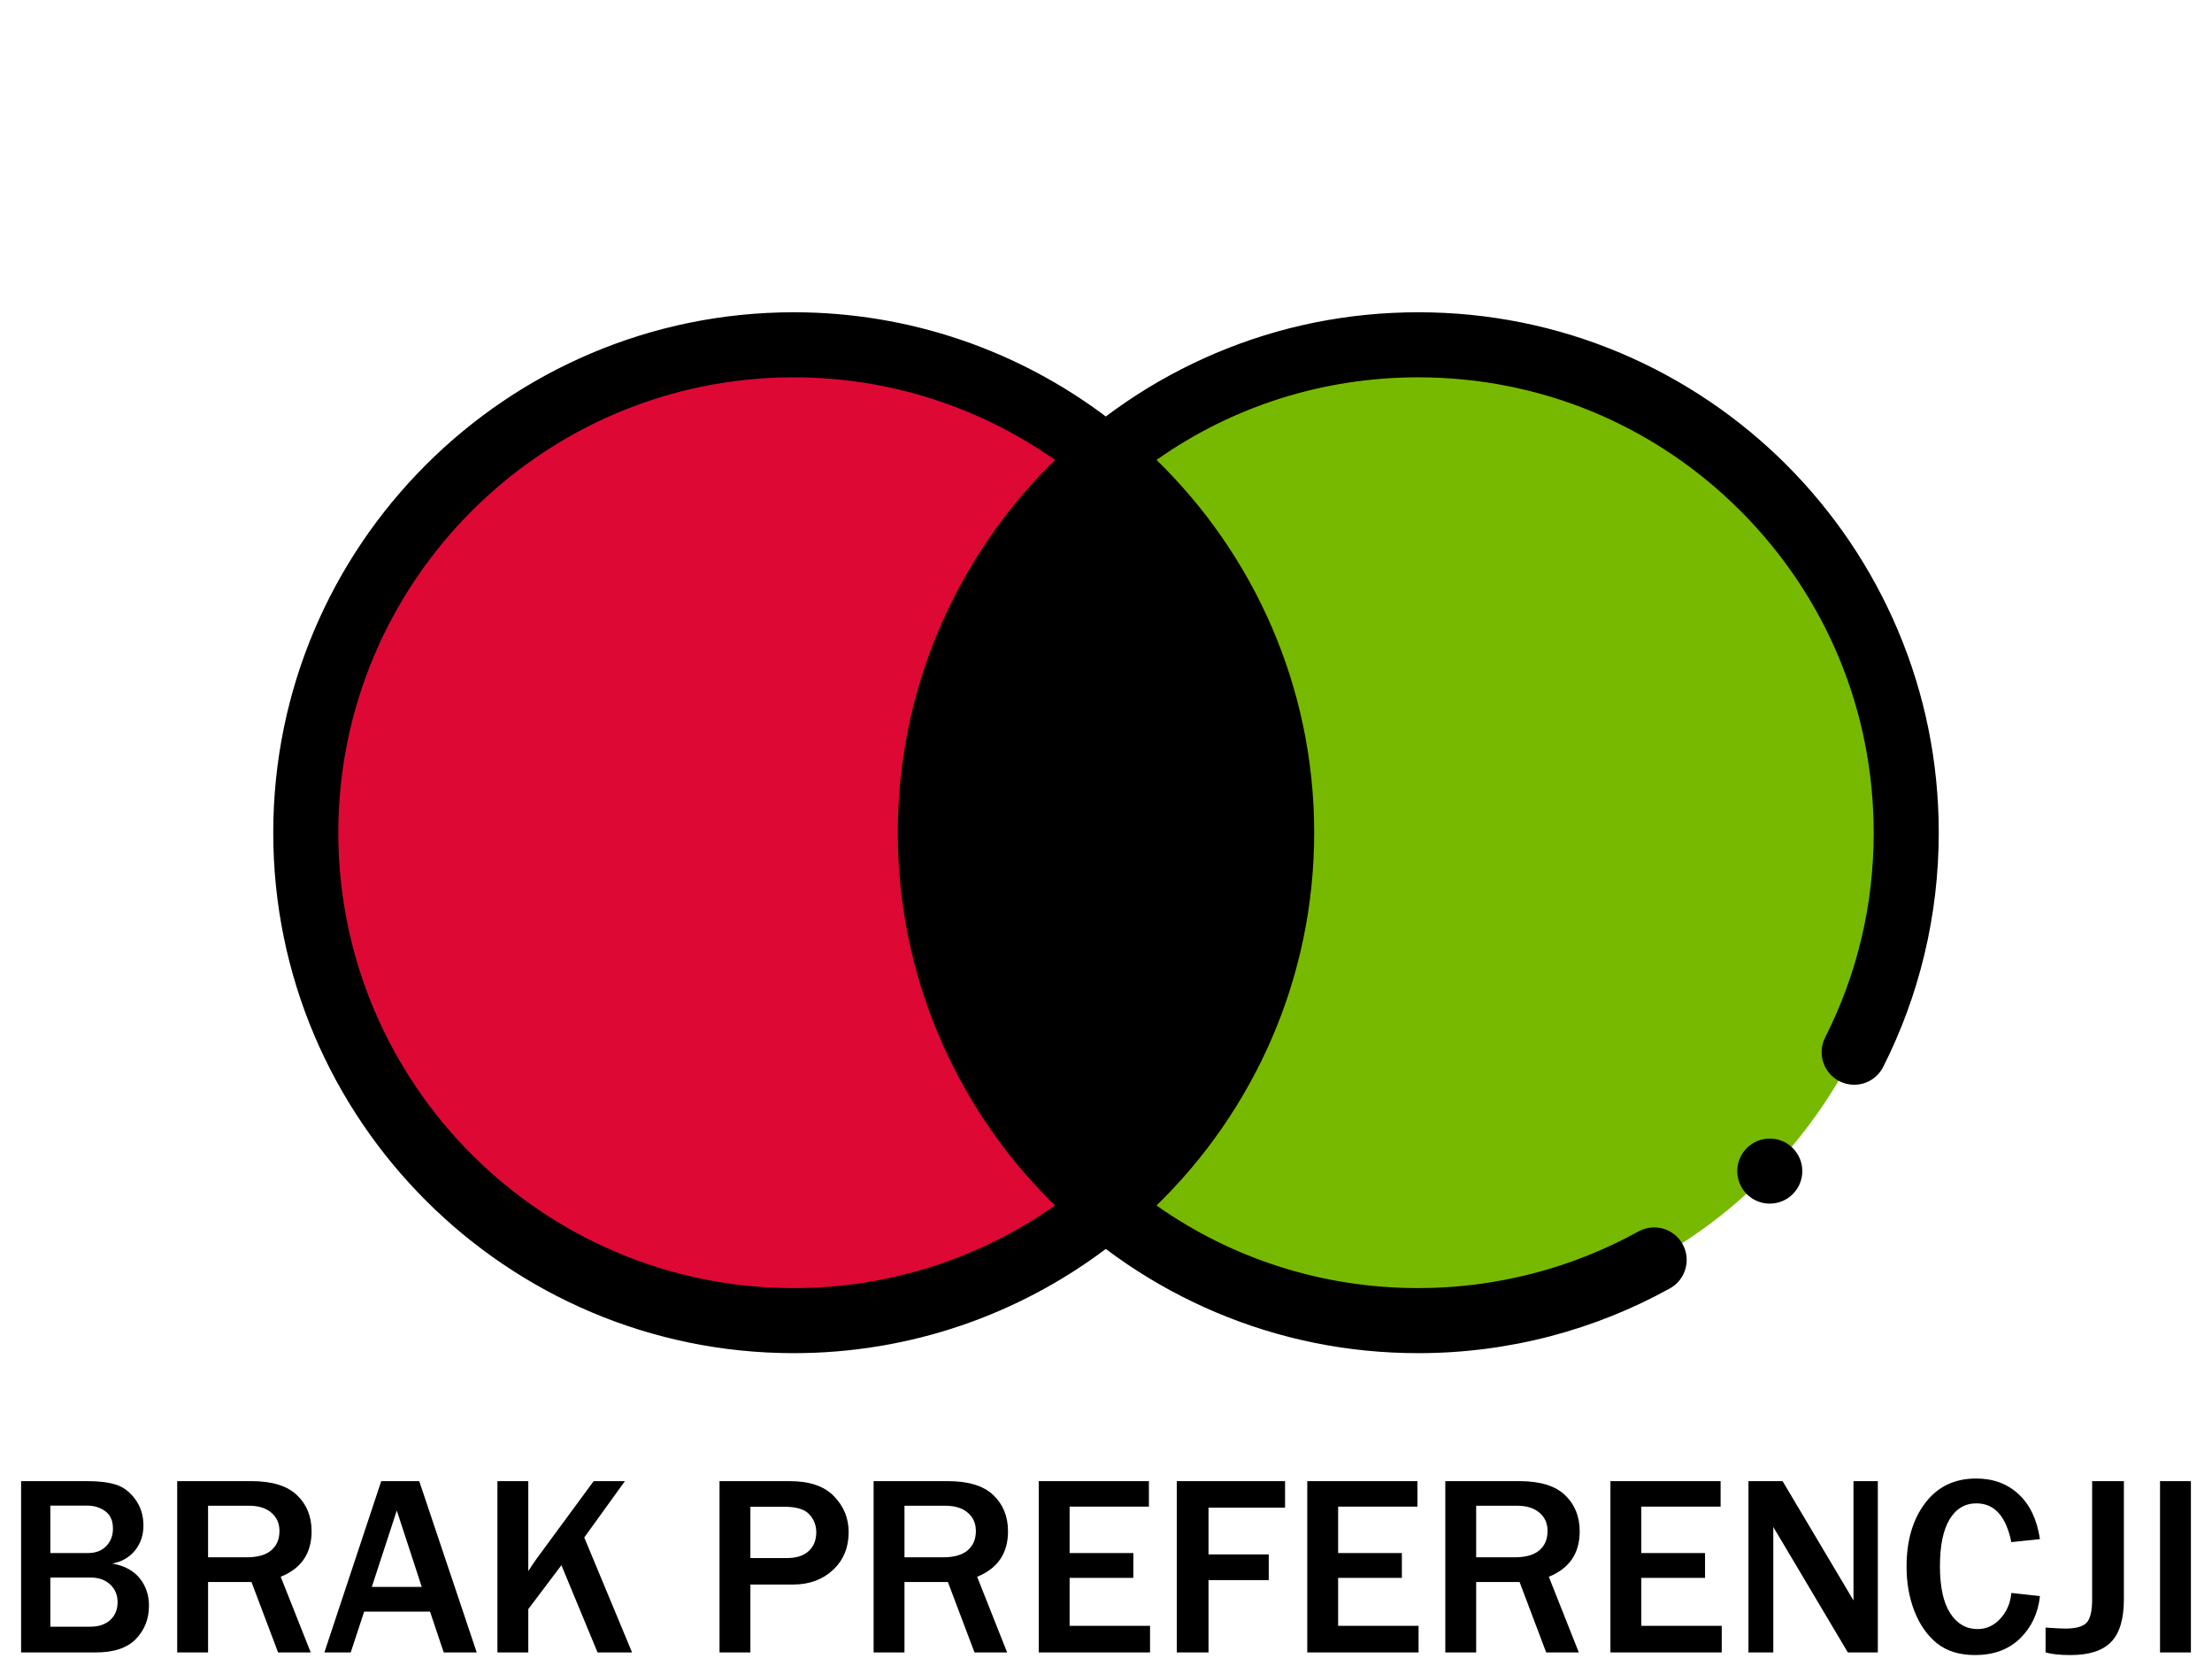
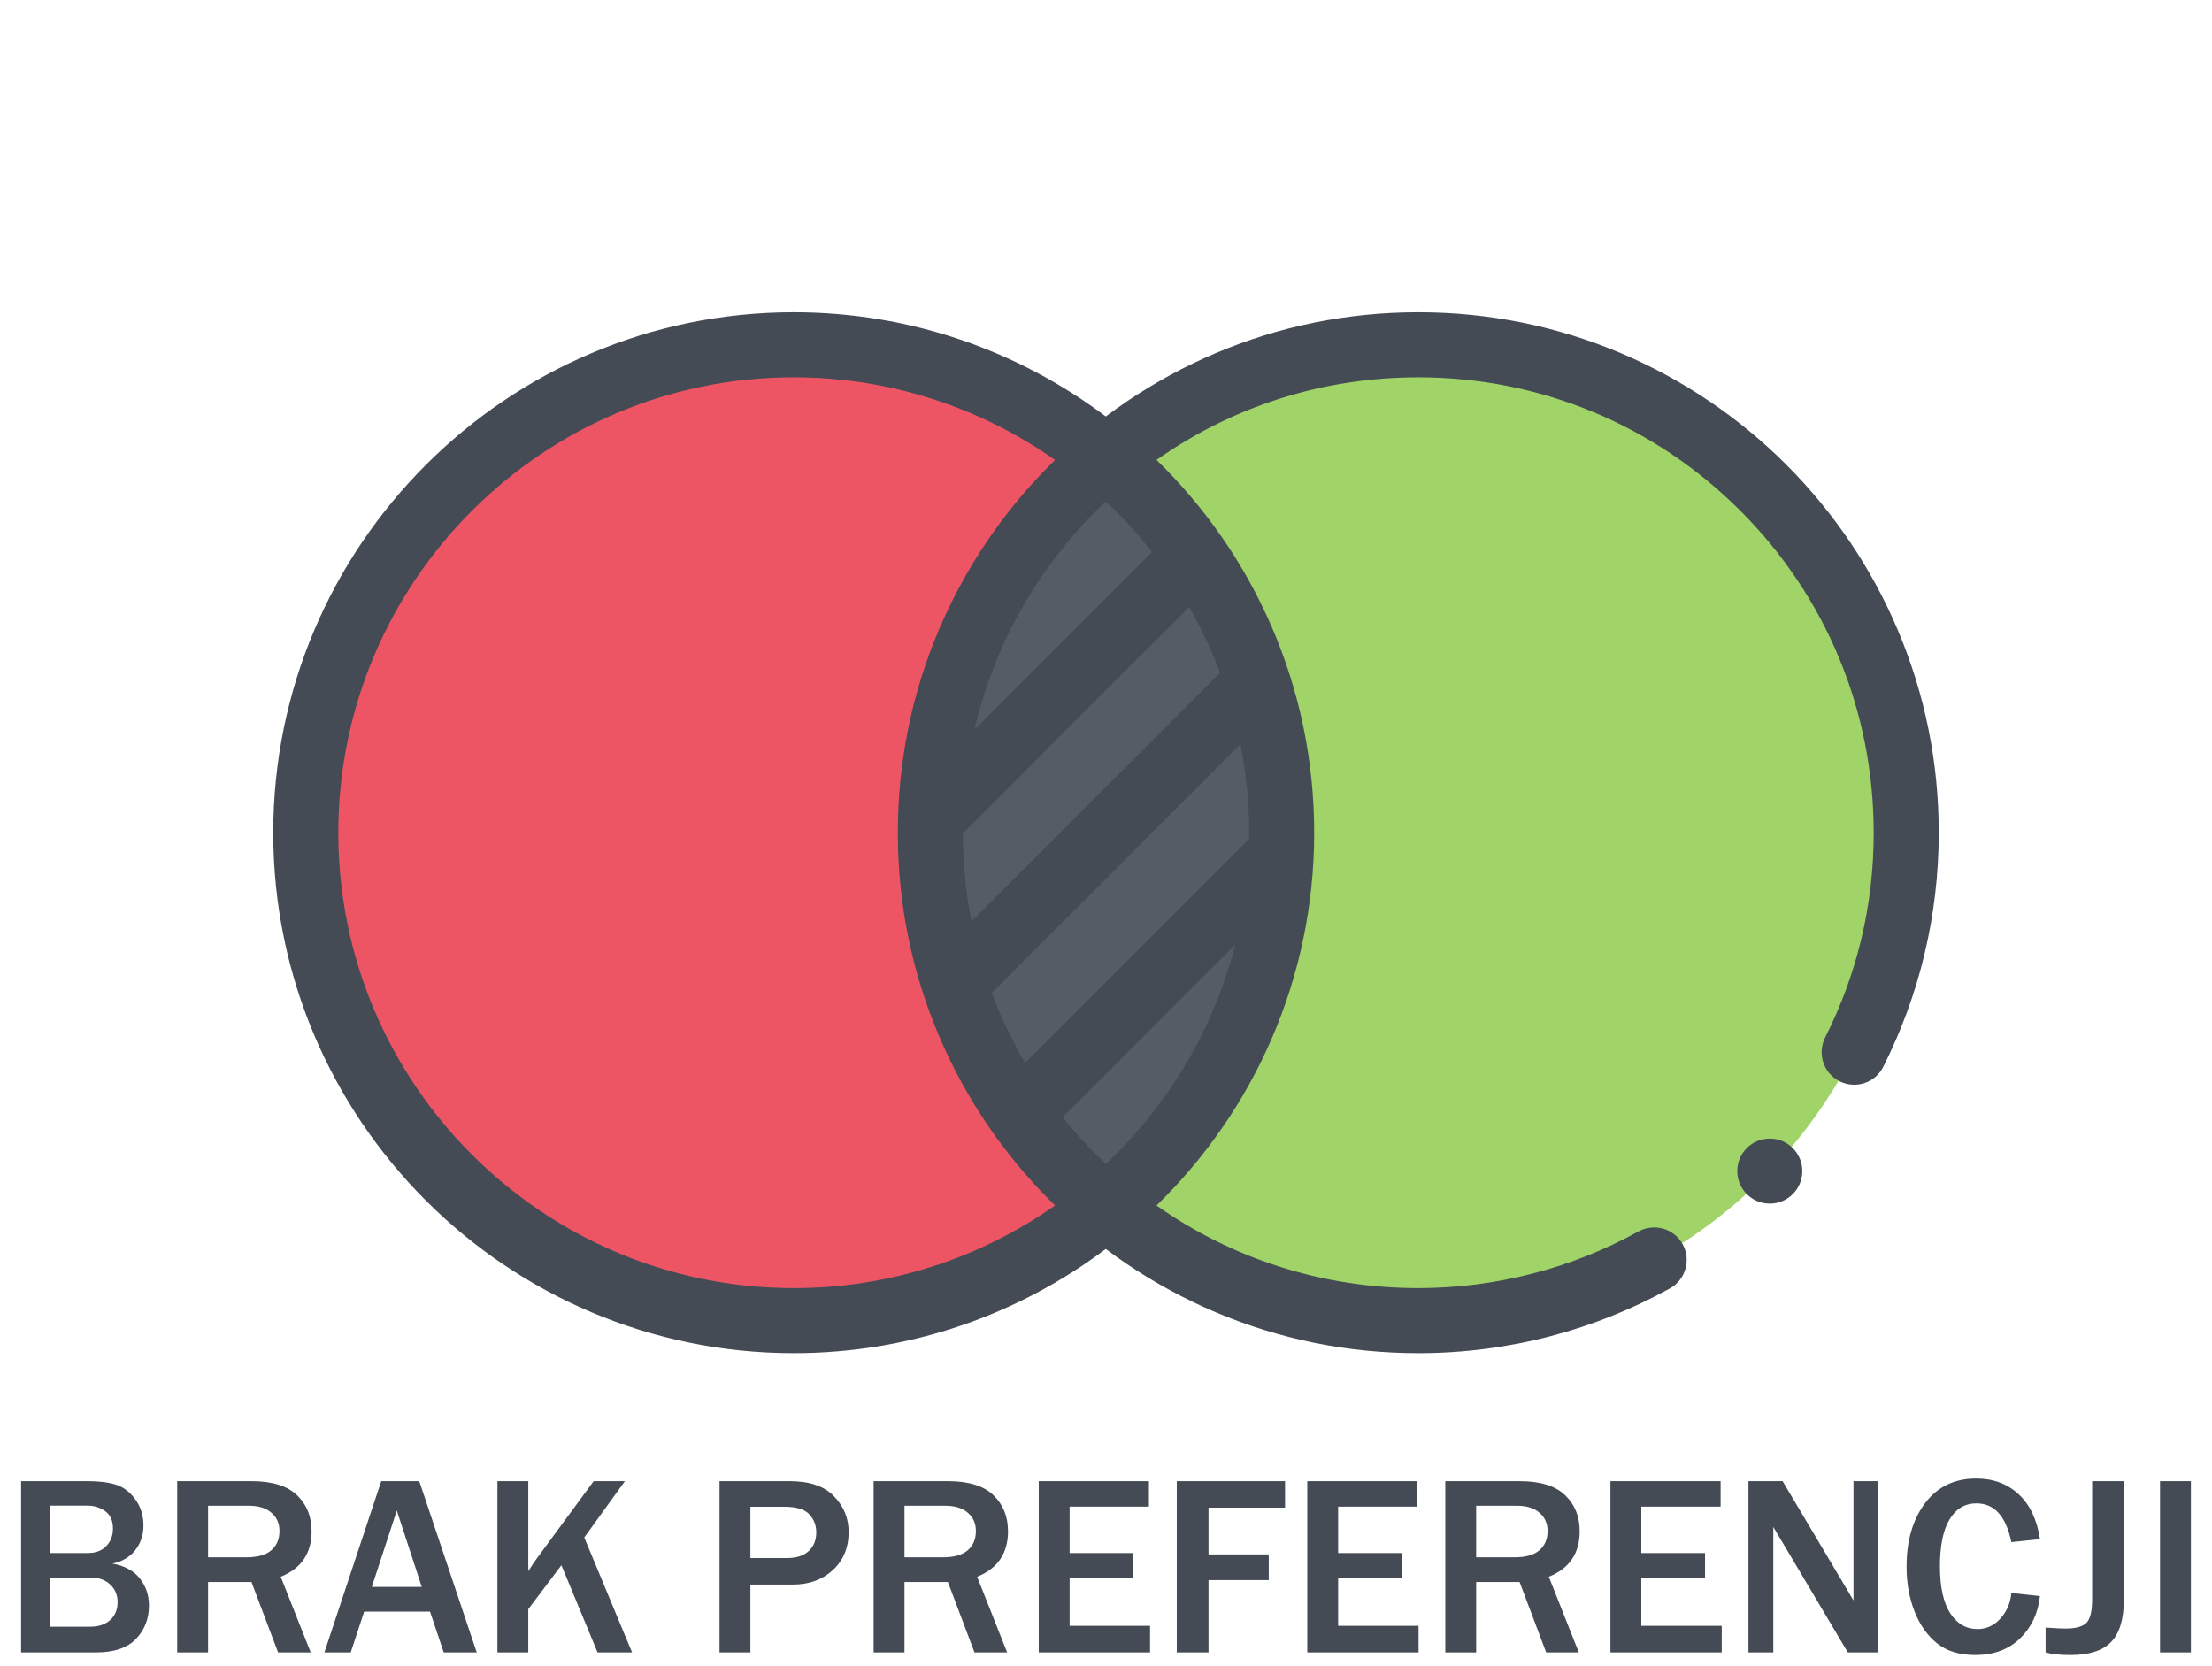
<svg xmlns="http://www.w3.org/2000/svg" width="680" height="512" viewBox="0 0 680 512" fill="none">
-   <path d="M244 406C326.843 406 394 338.843 394 256C394 173.157 326.843 106 244 106C161.157 106 94 173.157 94 256C94 338.843 161.157 406 244 406Z" fill="#DE0835" />
-   <path d="M436 406C518.843 406 586 338.843 586 256C586 173.157 518.843 106 436 106C353.157 106 286 173.157 286 256C286 338.843 353.157 406 436 406Z" fill="#77B900" />
-   <path d="M340 371.25C369.823 371.25 394 319.651 394 256C394 192.349 369.823 140.75 340 140.75C310.177 140.75 286 192.349 286 256C286 319.651 310.177 371.25 340 371.25Z" fill="black" />
-   <path d="M544.058 370.029C549.581 370.029 554.058 365.552 554.058 360.029C554.058 354.506 549.581 350.029 544.058 350.029C538.535 350.029 534.058 354.506 534.058 360.029C534.058 365.552 538.535 370.029 544.058 370.029Z" fill="black" />
-   <path d="M583.42 193.72C579.41 184.241 574.45 175.1 568.67 166.54C562.95 158.069 556.37 150.1 549.14 142.859C541.9 135.62 533.93 129.049 525.46 123.33C516.9 117.55 507.76 112.59 498.28 108.569C478.55 100.229 457.6 96 436 96C414.4 96 393.44 100.229 373.72 108.569C364.24 112.59 355.1 117.549 346.54 123.33C344.304 124.84 342.106 126.413 339.944 128.038C313.194 107.931 279.965 96 244 96C155.776 96 84 167.775 84 256C84 344.225 155.776 416 244 416C279.965 416 313.194 404.069 339.944 383.962C342.106 385.587 344.304 387.16 346.54 388.67C355.1 394.45 364.24 399.41 373.72 403.42C393.44 411.77 414.4 416 436 416L436.02 415.95V416C449.76 416 463.41 414.25 476.6 410.8C489.4 407.45 501.77 402.5 513.36 396.09C518.18 393.42 519.93 387.319 517.27 382.5C515.5 379.31 512.15 377.34 508.51 377.34C506.83 377.34 505.16 377.77 503.68 378.58C503.68 378.58 503.68 378.59 503.67 378.59C483.09 389.979 459.69 396 436 396C406.79 396 378.936 387.103 355.53 370.602C385.408 341.517 404 300.892 404 256C404 211.107 385.407 170.481 355.527 141.396C378.934 124.891 406.789 116 436 116C473.38 116 508.54 130.56 534.99 157C561.43 183.46 575.99 218.62 576 256C576 278.16 570.98 299.34 561.07 318.97C559.87 321.36 559.67 324.07 560.5 326.61C561.34 329.14 563.11 331.201 565.5 332.411C566.91 333.121 568.42 333.48 569.99 333.48C573.79 333.48 577.22 331.371 578.93 327.98C584.45 317.05 588.7 305.48 591.56 293.57C594.51 281.33 596 268.689 596 256C596 234.399 591.77 213.439 583.42 193.72ZM339.946 154.147C345.063 158.97 349.816 164.174 354.164 169.711L299.6 224.275C305.43 199.007 318.216 175.806 337 157C337.969 156.031 338.954 155.083 339.946 154.147ZM375.069 206.805L298.637 283.237C296.904 274.41 296.012 265.351 296.001 256.158L365.55 186.609C369.237 193.04 372.426 199.79 375.069 206.805ZM384 256C384 256.635 383.983 257.267 383.975 257.899L315.136 326.739C311.104 319.874 307.68 312.696 304.892 305.268L381.34 228.82C383.078 237.616 384 246.702 384 256ZM244 396C166.804 396 104 333.196 104 256C104 178.804 166.804 116 244 116C273.872 116 301.585 125.41 324.341 141.413C323.847 141.895 323.347 142.371 322.86 142.859C315.62 150.099 309.05 158.069 303.33 166.54C297.55 175.1 292.59 184.24 288.58 193.72C280.23 213.439 276 234.399 276 256C276 277.6 280.23 298.56 288.58 318.279C292.59 327.759 297.55 336.899 303.33 345.46C309.05 353.93 315.62 361.899 322.86 369.14C323.348 369.628 323.847 370.105 324.342 370.587C301.585 386.59 273.872 396 244 396ZM339.947 357.853C338.954 356.916 337.97 355.969 337 355C333.327 351.323 329.892 347.472 326.684 343.476L379.695 290.465C373.044 316.63 359.013 339.881 339.947 357.853Z" fill="black" />
-   <path d="M6.487 508V455.346H27.009C30.48 455.346 33.361 455.706 35.649 456.426C37.938 457.146 39.918 458.651 41.59 460.939C43.261 463.228 44.097 465.916 44.097 469.001C44.097 471.907 43.248 474.44 41.551 476.601C39.854 478.735 37.514 480.098 34.531 480.689C38.234 481.332 41.037 482.837 42.94 485.203C44.843 487.569 45.794 490.372 45.794 493.612C45.794 497.675 44.457 501.095 41.783 503.873C39.134 506.624 35.045 508 29.516 508H6.487ZM15.475 477.449H27.047C29.413 477.449 31.278 476.742 32.641 475.328C34.029 473.913 34.724 472.113 34.724 469.927C34.724 467.51 33.939 465.736 32.371 464.604C30.802 463.447 28.963 462.868 26.855 462.868H15.475V477.449ZM15.475 500.092H27.742C30.339 500.092 32.383 499.411 33.875 498.048C35.392 496.685 36.151 494.846 36.151 492.532C36.151 490.32 35.379 488.507 33.836 487.093C32.319 485.678 30.3 484.971 27.78 484.971H15.475V500.092ZM95.517 508H85.487L77.31 486.36H63.963V508H54.474V455.346H77.31C83.662 455.346 88.329 456.786 91.312 459.667C94.295 462.521 95.787 466.224 95.787 470.776C95.787 477.539 92.624 482.194 86.297 484.74L95.517 508ZM63.963 478.761H75.767C79.187 478.761 81.733 478.041 83.404 476.601C85.076 475.16 85.912 473.18 85.912 470.66C85.912 468.346 85.089 466.481 83.443 465.067C81.797 463.627 79.495 462.907 76.538 462.907H63.963V478.761ZM146.55 508H136.405L132.201 495.463H111.949L107.822 508H99.721L117.195 455.346H128.883L146.55 508ZM129.655 487.864L121.979 464.373L114.302 487.864H129.655ZM194.305 508H183.697L172.588 481.191L162.404 494.692V508H152.915V455.346H162.404V483.004C163.613 481.127 164.487 479.828 165.027 479.108L182.501 455.346H192.106L179.608 472.666L194.305 508ZM230.681 508H221.191V455.346H242.754C248.901 455.346 253.452 456.902 256.41 460.014C259.393 463.1 260.884 466.751 260.884 470.969C260.884 475.778 259.277 479.674 256.062 482.657C252.848 485.64 248.772 487.131 243.834 487.131H230.681V508ZM230.681 478.992H241.906C244.837 478.992 247.075 478.272 248.618 476.832C250.161 475.392 250.932 473.476 250.932 471.084C250.932 468.924 250.212 467.073 248.772 465.53C247.358 463.987 244.786 463.215 241.057 463.215H230.681V478.992ZM309.604 508H299.574L291.396 486.36H278.05V508H268.561V455.346H291.396C297.748 455.346 302.416 456.786 305.399 459.667C308.382 462.521 309.874 466.224 309.874 470.776C309.874 477.539 306.71 482.194 300.384 484.74L309.604 508ZM278.05 478.761H289.854C293.274 478.761 295.82 478.041 297.491 476.601C299.163 475.16 299.999 473.18 299.999 470.66C299.999 468.346 299.176 466.481 297.53 465.067C295.884 463.627 293.582 462.907 290.625 462.907H278.05V478.761ZM353.54 508H319.324V455.346H353.192V463.177H328.813V477.449H348.409V485.087H328.813V499.822H353.54V508ZM371.515 508H361.756V455.346H395.045V463.485H371.515V477.874H390.031V485.781H371.515V508ZM436.088 508H401.873V455.346H435.741V463.177H411.362V477.449H430.958V485.087H411.362V499.822H436.088V508ZM485.348 508H475.318L467.141 486.36H453.794V508H444.305V455.346H467.141C473.493 455.346 478.16 456.786 481.143 459.667C484.126 462.521 485.618 466.224 485.618 470.776C485.618 477.539 482.455 482.194 476.128 484.74L485.348 508ZM453.794 478.761H465.598C469.018 478.761 471.564 478.041 473.235 476.601C474.907 475.16 475.743 473.18 475.743 470.66C475.743 468.346 474.92 466.481 473.274 465.067C471.628 463.627 469.326 462.907 466.369 462.907H453.794V478.761ZM529.284 508H495.068V455.346H528.937V463.177H504.558V477.449H524.153V485.087H504.558V499.822H529.284V508ZM577.27 508H568.051L548.069 474.363C547.761 473.849 547.259 473.013 546.565 471.856C546.256 471.342 545.781 470.532 545.138 469.426V508H537.5V455.346H547.992L566.431 486.36C566.585 486.617 567.704 488.507 569.787 492.03V455.346H577.27V508ZM618.313 489.716L627.108 490.68C626.542 495.952 624.498 500.298 620.975 503.718C617.477 507.113 612.874 508.81 607.165 508.81C602.356 508.81 598.447 507.601 595.438 505.184C592.455 502.767 590.154 499.488 588.534 495.348C586.914 491.207 586.104 486.643 586.104 481.654C586.104 473.63 588.007 467.111 591.812 462.097C595.618 457.056 600.852 454.536 607.512 454.536C612.733 454.536 617.079 456.143 620.55 459.358C624.022 462.572 626.208 467.176 627.108 473.167L618.313 474.093C616.693 466.147 613.118 462.174 607.589 462.174C604.041 462.174 601.276 463.833 599.296 467.15C597.341 470.442 596.364 475.225 596.364 481.5C596.364 487.877 597.419 492.699 599.527 495.965C601.636 499.205 604.426 500.825 607.898 500.825C610.675 500.825 613.041 499.732 614.996 497.546C616.95 495.361 618.056 492.75 618.313 489.716ZM652.914 455.346V491.683C652.914 497.726 651.603 502.098 648.979 504.798C646.382 507.473 642.229 508.81 636.52 508.81C633.228 508.81 630.67 508.54 628.844 508V500.362C631.724 500.568 633.756 500.671 634.938 500.671C638.102 500.671 640.262 500.079 641.419 498.896C642.576 497.714 643.155 495.309 643.155 491.683V455.346H652.914ZM673.513 508H664.023V455.346H673.513V508Z" fill="black" />
+   <path d="M244 406C326.843 406 394 338.843 394 256C394 173.157 326.843 106 244 106C161.157 106 94 173.157 94 256C94 338.843 161.157 406 244 406Z" fill="#ED5565" />
+   <path d="M436 406C518.843 406 586 338.843 586 256C586 173.157 518.843 106 436 106C353.157 106 286 173.157 286 256C286 338.843 353.157 406 436 406Z" fill="#A0D468" />
+   <path d="M340 371.25C369.823 371.25 394 319.651 394 256C394 192.349 369.823 140.75 340 140.75C310.177 140.75 286 192.349 286 256C286 319.651 310.177 371.25 340 371.25Z" fill="#545C66" />
+   <path d="M544.058 370.029C549.581 370.029 554.058 365.552 554.058 360.029C554.058 354.506 549.581 350.029 544.058 350.029C538.535 350.029 534.058 354.506 534.058 360.029C534.058 365.552 538.535 370.029 544.058 370.029Z" fill="#444B55" />
+   <path d="M583.42 193.72C579.41 184.241 574.45 175.1 568.67 166.54C562.95 158.069 556.37 150.1 549.14 142.859C541.9 135.62 533.93 129.049 525.46 123.33C516.9 117.55 507.76 112.59 498.28 108.569C478.55 100.229 457.6 96 436 96C414.4 96 393.44 100.229 373.72 108.569C364.24 112.59 355.1 117.549 346.54 123.33C344.304 124.84 342.106 126.413 339.944 128.038C313.194 107.931 279.965 96 244 96C155.776 96 84 167.775 84 256C84 344.225 155.776 416 244 416C279.965 416 313.194 404.069 339.944 383.962C342.106 385.587 344.304 387.16 346.54 388.67C355.1 394.45 364.24 399.41 373.72 403.42C393.44 411.77 414.4 416 436 416L436.02 415.95V416C449.76 416 463.41 414.25 476.6 410.8C489.4 407.45 501.77 402.5 513.36 396.09C518.18 393.42 519.93 387.319 517.27 382.5C515.5 379.31 512.15 377.34 508.51 377.34C506.83 377.34 505.16 377.77 503.68 378.58C503.68 378.58 503.68 378.59 503.67 378.59C483.09 389.979 459.69 396 436 396C406.79 396 378.936 387.103 355.53 370.602C385.408 341.517 404 300.892 404 256C404 211.107 385.407 170.481 355.527 141.396C378.934 124.891 406.789 116 436 116C473.38 116 508.54 130.56 534.99 157C561.43 183.46 575.99 218.62 576 256C576 278.16 570.98 299.34 561.07 318.97C559.87 321.36 559.67 324.07 560.5 326.61C561.34 329.14 563.11 331.201 565.5 332.411C566.91 333.121 568.42 333.48 569.99 333.48C573.79 333.48 577.22 331.371 578.93 327.98C584.45 317.05 588.7 305.48 591.56 293.57C594.51 281.33 596 268.689 596 256C596 234.399 591.77 213.439 583.42 193.72V193.72ZM339.946 154.147C345.063 158.97 349.816 164.174 354.164 169.711L299.6 224.275C305.43 199.007 318.216 175.806 337 157C337.969 156.031 338.954 155.083 339.946 154.147V154.147ZM375.069 206.805L298.637 283.237C296.904 274.41 296.012 265.351 296.001 256.158L365.55 186.609C369.237 193.04 372.426 199.79 375.069 206.805ZM384 256C384 256.635 383.983 257.267 383.975 257.899L315.136 326.739C311.104 319.874 307.68 312.696 304.892 305.268L381.34 228.82C383.078 237.616 384 246.702 384 256V256ZM244 396C166.804 396 104 333.196 104 256C104 178.804 166.804 116 244 116C273.872 116 301.585 125.41 324.341 141.413C323.847 141.895 323.347 142.371 322.86 142.859C315.62 150.099 309.05 158.069 303.33 166.54C297.55 175.1 292.59 184.24 288.58 193.72C280.23 213.439 276 234.399 276 256C276 277.6 280.23 298.56 288.58 318.279C292.59 327.759 297.55 336.899 303.33 345.46C309.05 353.93 315.62 361.899 322.86 369.14C323.348 369.628 323.847 370.105 324.342 370.587C301.585 386.59 273.872 396 244 396ZM339.947 357.853C338.954 356.916 337.97 355.969 337 355C333.327 351.323 329.892 347.472 326.684 343.476L379.695 290.465C373.044 316.63 359.013 339.881 339.947 357.853V357.853Z" fill="#444B55" />
+   <path d="M6.487 508V455.346H27.009C30.48 455.346 33.361 455.706 35.649 456.426C37.938 457.146 39.918 458.651 41.59 460.939C43.261 463.228 44.097 465.916 44.097 469.001C44.097 471.907 43.248 474.44 41.551 476.601C39.854 478.735 37.514 480.098 34.531 480.689C38.234 481.332 41.037 482.837 42.94 485.203C44.843 487.569 45.794 490.372 45.794 493.612C45.794 497.675 44.457 501.095 41.783 503.873C39.134 506.624 35.045 508 29.516 508H6.487ZM15.475 477.449H27.047C29.413 477.449 31.278 476.742 32.641 475.328C34.029 473.913 34.724 472.113 34.724 469.927C34.724 467.51 33.939 465.736 32.371 464.604C30.802 463.447 28.963 462.868 26.855 462.868H15.475V477.449ZM15.475 500.092H27.742C30.339 500.092 32.383 499.411 33.875 498.048C35.392 496.685 36.151 494.846 36.151 492.532C36.151 490.32 35.379 488.507 33.836 487.093C32.319 485.678 30.3 484.971 27.78 484.971H15.475V500.092ZM95.517 508H85.487L77.31 486.36H63.963V508H54.474V455.346H77.31C83.662 455.346 88.329 456.786 91.312 459.667C94.295 462.521 95.787 466.224 95.787 470.776C95.787 477.539 92.624 482.194 86.297 484.74L95.517 508ZM63.963 478.761H75.767C79.187 478.761 81.733 478.041 83.404 476.601C85.076 475.16 85.912 473.18 85.912 470.66C85.912 468.346 85.089 466.481 83.443 465.067C81.797 463.627 79.495 462.907 76.538 462.907H63.963V478.761ZM146.55 508H136.405L132.201 495.463H111.949L107.822 508H99.721L117.195 455.346H128.883L146.55 508ZM129.655 487.864L121.979 464.373L114.302 487.864H129.655ZM194.305 508H183.697L172.588 481.191L162.404 494.692V508H152.915V455.346H162.404V483.004C163.613 481.127 164.487 479.828 165.027 479.108L182.501 455.346H192.106L179.608 472.666L194.305 508ZM230.681 508H221.191V455.346H242.754C248.901 455.346 253.452 456.902 256.41 460.014C259.393 463.1 260.884 466.751 260.884 470.969C260.884 475.778 259.277 479.674 256.062 482.657C252.848 485.64 248.772 487.131 243.834 487.131H230.681V508ZM230.681 478.992H241.906C244.837 478.992 247.075 478.272 248.618 476.832C250.161 475.392 250.932 473.476 250.932 471.084C250.932 468.924 250.212 467.073 248.772 465.53C247.358 463.987 244.786 463.215 241.057 463.215H230.681V478.992ZM309.604 508H299.574L291.396 486.36H278.05V508H268.561V455.346H291.396C297.748 455.346 302.416 456.786 305.399 459.667C308.382 462.521 309.874 466.224 309.874 470.776C309.874 477.539 306.71 482.194 300.384 484.74L309.604 508ZM278.05 478.761H289.854C293.274 478.761 295.82 478.041 297.491 476.601C299.163 475.16 299.999 473.18 299.999 470.66C299.999 468.346 299.176 466.481 297.53 465.067C295.884 463.627 293.582 462.907 290.625 462.907H278.05V478.761ZM353.54 508H319.324V455.346H353.192V463.177H328.813V477.449H348.409V485.087H328.813V499.822H353.54V508ZM371.515 508H361.756V455.346H395.045V463.485H371.515V477.874H390.031V485.781H371.515V508ZM436.088 508H401.873V455.346H435.741V463.177H411.362V477.449H430.958V485.087H411.362V499.822H436.088V508ZM485.348 508H475.318L467.141 486.36H453.794V508H444.305V455.346H467.141C473.493 455.346 478.16 456.786 481.143 459.667C484.126 462.521 485.618 466.224 485.618 470.776C485.618 477.539 482.455 482.194 476.128 484.74L485.348 508ZM453.794 478.761H465.598C469.018 478.761 471.564 478.041 473.235 476.601C474.907 475.16 475.743 473.18 475.743 470.66C475.743 468.346 474.92 466.481 473.274 465.067C471.628 463.627 469.326 462.907 466.369 462.907H453.794V478.761ZM529.284 508H495.068V455.346H528.937V463.177H504.558V477.449H524.153V485.087H504.558V499.822H529.284V508ZM577.27 508H568.051L548.069 474.363C547.761 473.849 547.259 473.013 546.565 471.856C546.256 471.342 545.781 470.532 545.138 469.426V508H537.5V455.346H547.992L566.431 486.36C566.585 486.617 567.704 488.507 569.787 492.03V455.346H577.27V508ZM618.313 489.716L627.108 490.68C626.542 495.952 624.498 500.298 620.975 503.718C617.477 507.113 612.874 508.81 607.165 508.81C602.356 508.81 598.447 507.601 595.438 505.184C592.455 502.767 590.154 499.488 588.534 495.348C586.914 491.207 586.104 486.643 586.104 481.654C586.104 473.63 588.007 467.111 591.812 462.097C595.618 457.056 600.852 454.536 607.512 454.536C612.733 454.536 617.079 456.143 620.55 459.358C624.022 462.572 626.208 467.176 627.108 473.167L618.313 474.093C616.693 466.147 613.118 462.174 607.589 462.174C604.041 462.174 601.276 463.833 599.296 467.15C597.341 470.442 596.364 475.225 596.364 481.5C596.364 487.877 597.419 492.699 599.527 495.965C601.636 499.205 604.426 500.825 607.898 500.825C610.675 500.825 613.041 499.732 614.996 497.546C616.95 495.361 618.056 492.75 618.313 489.716ZM652.914 455.346V491.683C652.914 497.726 651.603 502.098 648.979 504.798C646.382 507.473 642.229 508.81 636.52 508.81C633.228 508.81 630.67 508.54 628.844 508V500.362C631.724 500.568 633.756 500.671 634.938 500.671C638.102 500.671 640.262 500.079 641.419 498.896C642.576 497.714 643.155 495.309 643.155 491.683V455.346H652.914ZM673.513 508H664.023V455.346H673.513V508Z" fill="#444B55" />
</svg>
